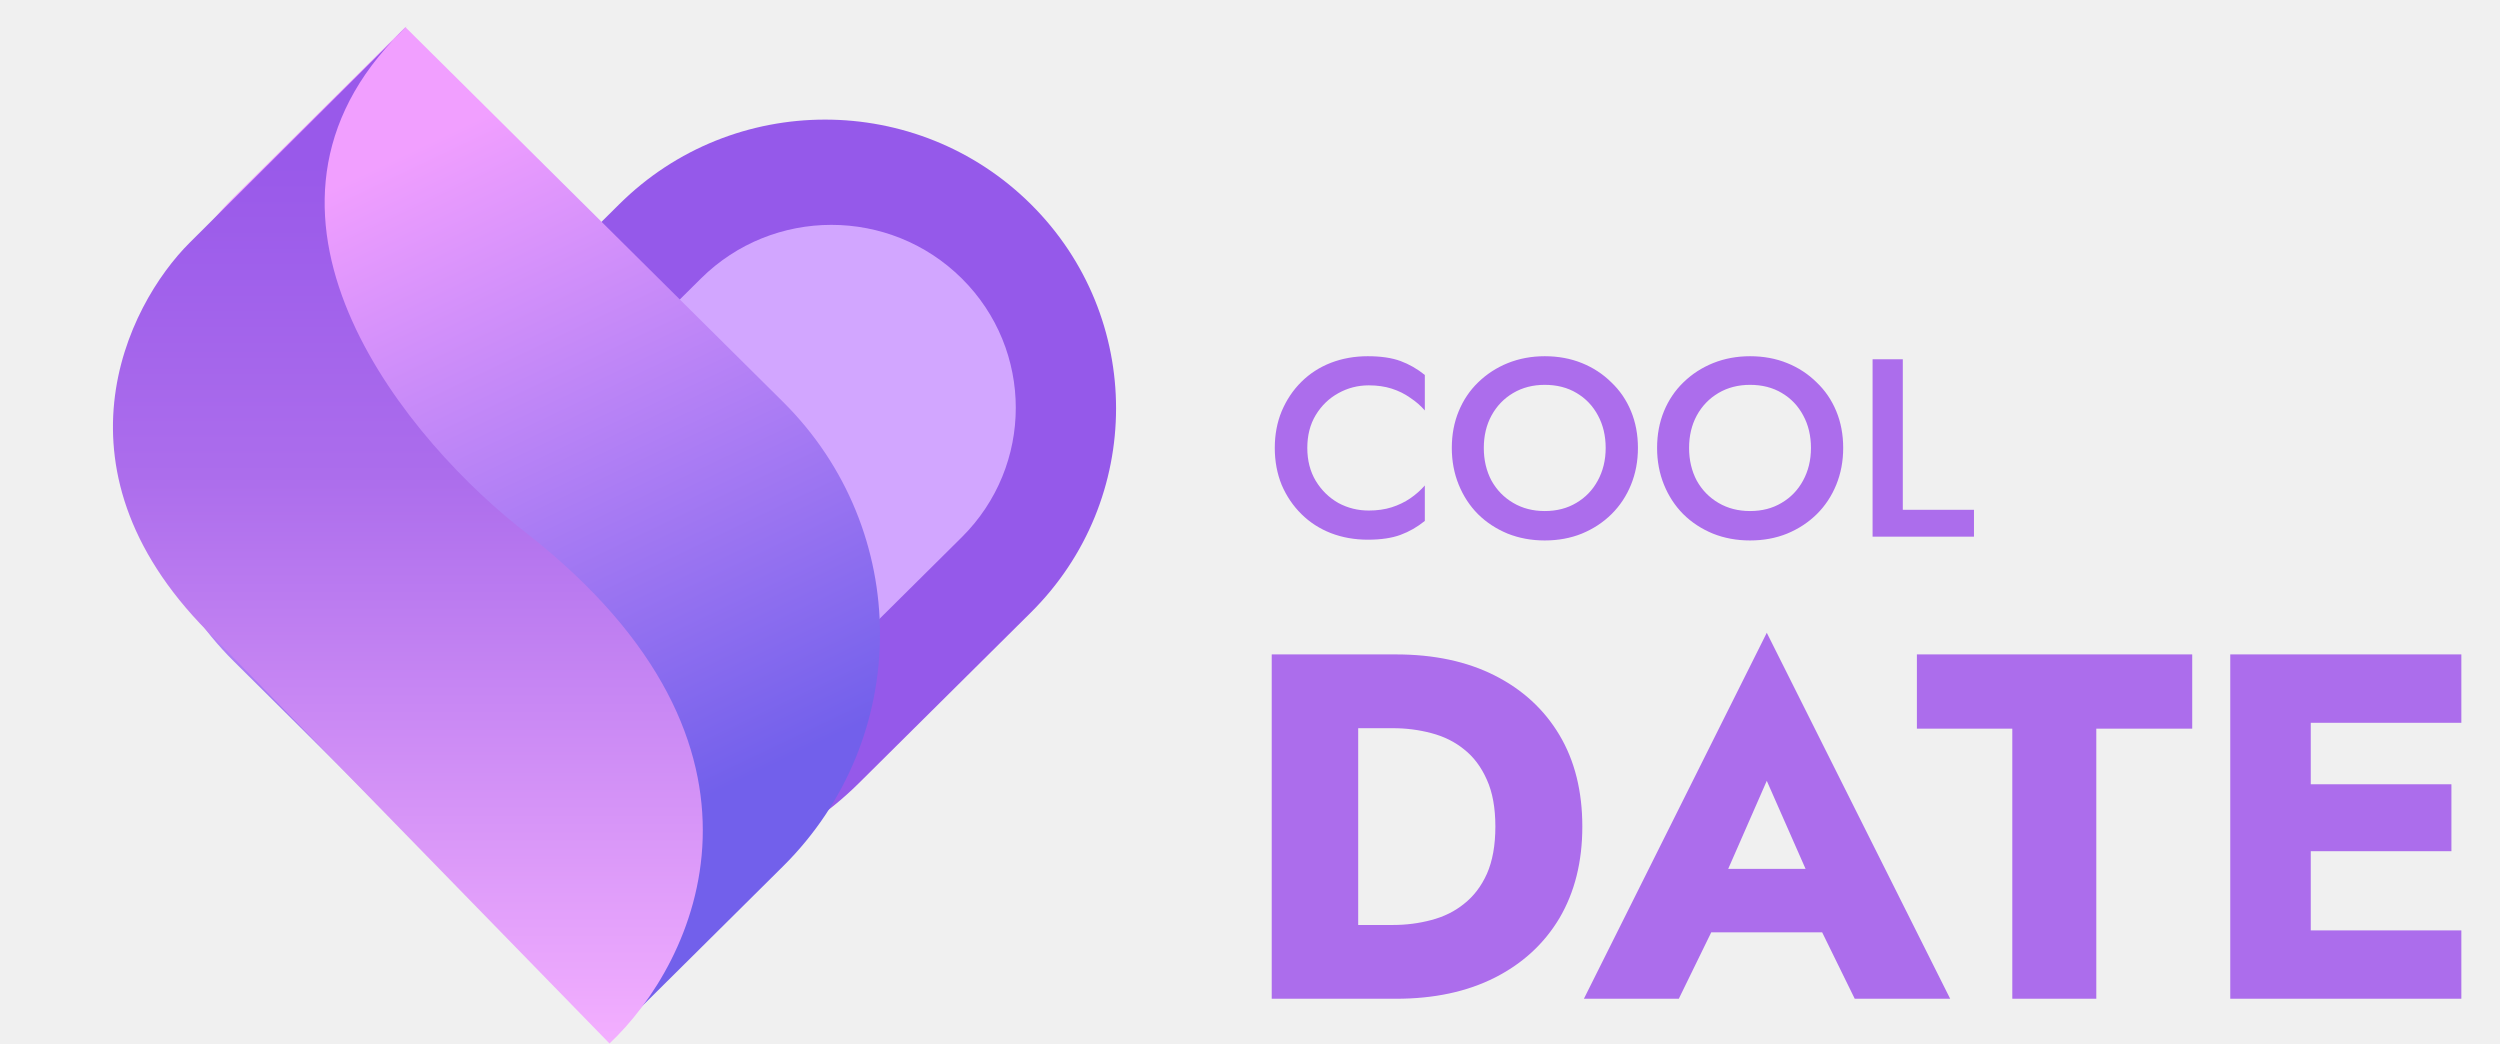
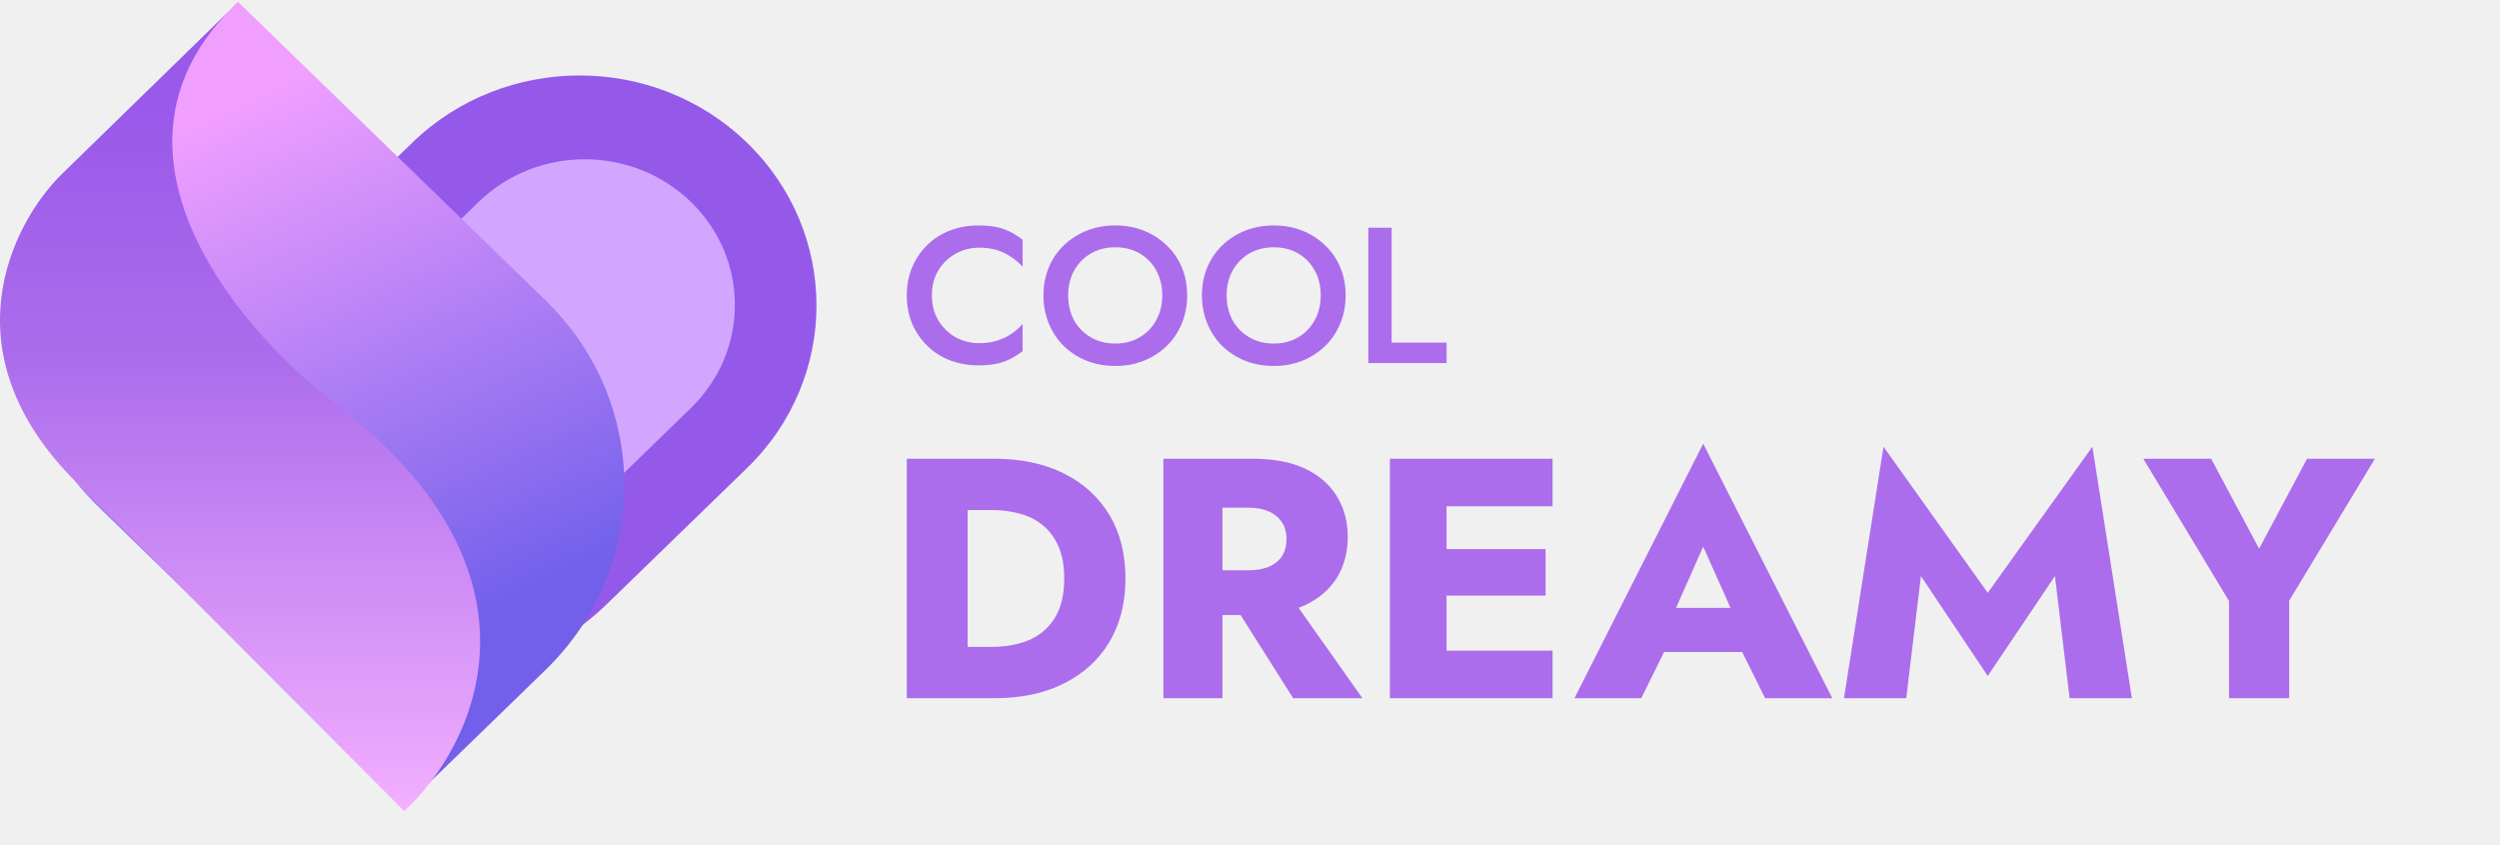
- <svg xmlns="http://www.w3.org/2000/svg" width="115" height="48" viewBox="0 0 115 48" fill="none">
-   <g clip-path="url(#clip0_4_963)">
-     <path d="M47.418 9.392C42.191 4.205 33.715 4.205 28.488 9.392L9.814 27.921L17.981 36.025C23.926 41.924 33.564 41.924 39.508 36.025L47.418 28.177C52.646 22.989 52.646 14.579 47.418 9.392Z" fill="#9559EA" />
-     <path d="M44.242 12.809C40.929 9.522 35.559 9.522 32.246 12.809L16.571 28.362L17.804 29.585C23.748 35.484 33.386 35.484 39.331 29.585L44.242 24.712C47.554 21.425 47.554 16.096 44.242 12.809Z" fill="#D2A6FF" />
-     <path d="M36.021 39.849C41.966 33.951 41.966 24.387 36.021 18.488L18.646 1.247L10.764 9.069C4.819 14.968 4.819 24.531 10.764 30.43L28.139 47.671L36.021 39.849Z" fill="url(#paint0_linear_4_963)" />
-     <path d="M28.037 48C31.988 44.286 36.769 34.4 24.278 24.572C18.837 20.4 10.237 10.166 18.1 1.825L18.784 1.143C18.543 1.369 18.315 1.596 18.1 1.825L8.728 11.161C5.822 14.053 1.985 21.747 9.891 29.383L28.037 48Z" fill="url(#paint1_linear_4_963)" />
-     <path d="M60.136 20.606C60.136 20.023 60.266 19.518 60.525 19.09C60.791 18.655 61.137 18.321 61.561 18.088C61.993 17.847 62.46 17.726 62.962 17.726C63.355 17.726 63.708 17.777 64.022 17.878C64.336 17.979 64.619 18.119 64.87 18.298C65.129 18.469 65.353 18.663 65.542 18.881V17.248C65.196 16.969 64.823 16.755 64.423 16.607C64.022 16.46 63.52 16.386 62.915 16.386C62.311 16.386 61.745 16.487 61.219 16.689C60.701 16.891 60.25 17.182 59.865 17.563C59.48 17.944 59.178 18.395 58.958 18.915C58.746 19.428 58.64 19.992 58.64 20.606C58.64 21.22 58.746 21.787 58.958 22.308C59.178 22.821 59.48 23.267 59.865 23.648C60.25 24.029 60.701 24.32 61.219 24.523C61.745 24.725 62.311 24.826 62.915 24.826C63.52 24.826 64.022 24.752 64.423 24.604C64.823 24.456 65.196 24.243 65.542 23.963V22.331C65.353 22.549 65.129 22.747 64.87 22.925C64.619 23.096 64.336 23.233 64.022 23.334C63.708 23.434 63.355 23.485 62.962 23.485C62.46 23.485 61.993 23.369 61.561 23.135C61.137 22.894 60.791 22.556 60.525 22.121C60.266 21.686 60.136 21.181 60.136 20.606ZM68.255 20.606C68.255 20.046 68.373 19.549 68.609 19.114C68.852 18.671 69.186 18.325 69.61 18.076C70.034 17.827 70.516 17.703 71.058 17.703C71.616 17.703 72.102 17.827 72.519 18.076C72.942 18.325 73.272 18.671 73.508 19.114C73.743 19.549 73.861 20.046 73.861 20.606C73.861 21.165 73.739 21.666 73.496 22.11C73.26 22.545 72.931 22.887 72.507 23.135C72.09 23.384 71.608 23.508 71.058 23.508C70.516 23.508 70.034 23.384 69.61 23.135C69.186 22.887 68.852 22.545 68.609 22.11C68.373 21.666 68.255 21.165 68.255 20.606ZM66.783 20.606C66.783 21.212 66.889 21.775 67.101 22.296C67.313 22.817 67.607 23.267 67.984 23.648C68.369 24.029 68.824 24.328 69.35 24.546C69.876 24.756 70.446 24.861 71.058 24.861C71.678 24.861 72.248 24.756 72.766 24.546C73.292 24.328 73.748 24.029 74.132 23.648C74.516 23.267 74.815 22.817 75.027 22.296C75.239 21.775 75.345 21.212 75.345 20.606C75.345 19.992 75.239 19.428 75.027 18.915C74.815 18.402 74.513 17.959 74.12 17.587C73.736 17.206 73.284 16.91 72.766 16.701C72.248 16.491 71.678 16.386 71.058 16.386C70.453 16.386 69.888 16.491 69.362 16.701C68.844 16.91 68.389 17.206 67.996 17.587C67.611 17.959 67.313 18.402 67.101 18.915C66.889 19.428 66.783 19.992 66.783 20.606ZM77.698 20.606C77.698 20.046 77.816 19.549 78.051 19.114C78.294 18.671 78.628 18.325 79.052 18.076C79.476 17.827 79.959 17.703 80.501 17.703C81.058 17.703 81.545 17.827 81.961 18.076C82.385 18.325 82.715 18.671 82.95 19.114C83.186 19.549 83.304 20.046 83.304 20.606C83.304 21.165 83.182 21.666 82.939 22.11C82.703 22.545 82.373 22.887 81.949 23.135C81.533 23.384 81.05 23.508 80.501 23.508C79.959 23.508 79.476 23.384 79.052 23.135C78.628 22.887 78.294 22.545 78.051 22.11C77.816 21.666 77.698 21.165 77.698 20.606ZM76.226 20.606C76.226 21.212 76.332 21.775 76.543 22.296C76.755 22.817 77.05 23.267 77.427 23.648C77.811 24.029 78.266 24.328 78.793 24.546C79.319 24.756 79.888 24.861 80.501 24.861C81.121 24.861 81.69 24.756 82.208 24.546C82.734 24.328 83.189 24.029 83.575 23.648C83.959 23.267 84.257 22.817 84.469 22.296C84.681 21.775 84.787 21.212 84.787 20.606C84.787 19.992 84.681 19.428 84.469 18.915C84.257 18.402 83.955 17.959 83.563 17.587C83.177 17.206 82.727 16.91 82.208 16.701C81.69 16.491 81.121 16.386 80.501 16.386C79.896 16.386 79.331 16.491 78.805 16.701C78.287 16.91 77.831 17.206 77.439 17.587C77.053 17.959 76.755 18.402 76.543 18.915C76.332 19.428 76.226 19.992 76.226 20.606ZM86.139 16.526V24.686H90.803V23.45H87.529V16.526H86.139Z" fill="#AC6DEC" />
-     <path d="M58.499 30.103V45.943H62.477V30.103H58.499ZM64.214 45.943C65.967 45.943 67.484 45.618 68.764 44.97C70.044 44.321 71.035 43.408 71.736 42.232C72.437 41.04 72.787 39.637 72.787 38.023C72.787 36.394 72.437 34.991 71.736 33.814C71.035 32.637 70.044 31.725 68.764 31.076C67.484 30.427 65.967 30.103 64.214 30.103H61.059V33.497H64.077C64.687 33.497 65.274 33.573 65.838 33.723C66.417 33.874 66.92 34.123 67.346 34.47C67.788 34.817 68.139 35.285 68.398 35.873C68.657 36.446 68.787 37.163 68.787 38.023C68.787 38.883 68.657 39.607 68.398 40.195C68.139 40.769 67.788 41.229 67.346 41.576C66.92 41.922 66.417 42.171 65.838 42.322C65.274 42.473 64.687 42.549 64.077 42.549H61.059V45.943H64.214ZM77.088 42.888H85.547L85.295 39.969H77.362L77.088 42.888ZM81.272 35.918L83.535 41.055L83.398 42.028L85.318 45.943H89.708L81.272 29.107L72.859 45.943H77.225L79.214 41.87L79.031 41.032L81.272 35.918ZM88.177 33.52H92.566V45.943H96.43V33.52H100.842V30.103H88.177V33.52ZM105.152 45.943H113.222V42.797H105.152V45.943ZM105.152 33.248H113.222V30.103H105.152V33.248ZM105.152 39.154H112.765V36.077H105.152V39.154ZM102.592 30.103V45.943H106.295V30.103H102.592Z" fill="#AC6DEC" />
-   </g>
+ <svg xmlns="http://www.w3.org/2000/svg" width="145" height="49" viewBox="0 0 145 49" fill="none">
+   <path d="M43.35 8.283C37.983 3.075 29.281 3.075 23.914 8.283L4.742 26.885L13.127 35.021C19.23 40.943 29.126 40.943 35.229 35.021L43.35 27.142C48.717 21.934 48.717 13.491 43.35 8.283Z" fill="#9559EA" />
+   <path d="M40.089 11.713C36.688 8.413 31.173 8.413 27.772 11.713L11.679 27.328L12.944 28.556C19.048 34.478 28.943 34.478 35.047 28.556L40.089 23.664C43.49 20.364 43.49 15.013 40.089 11.713Z" fill="#D2A6FF" />
+   <path d="M31.649 38.861C37.752 32.939 37.752 23.337 31.649 17.415L13.809 0.106L5.851 8.167C-0.252 14.089 -0.387 23.482 5.716 29.404L23.555 46.713L31.649 38.861Z" fill="url(#paint0_linear_1044_995)" />
+   <path d="M23.451 47.043C27.508 43.314 32.416 33.389 19.592 23.521C14.006 19.334 5.176 9.059 13.249 0.685L13.951 0C13.704 0.227 13.47 0.455 13.249 0.685L3.627 10.057C0.643 12.961 -3.296 20.685 4.82 28.352L23.451 47.043Z" fill="url(#paint1_linear_1044_995)" />
+   <path d="M54.071 17.134C54.071 17.687 54.197 18.173 54.45 18.591C54.709 19.01 55.046 19.335 55.459 19.567C55.879 19.791 56.334 19.903 56.824 19.903C57.206 19.903 57.55 19.855 57.856 19.757C58.162 19.66 58.437 19.529 58.682 19.365C58.934 19.193 59.152 19.002 59.336 18.793V20.363C58.999 20.632 58.636 20.837 58.246 20.979C57.856 21.121 57.367 21.192 56.778 21.192C56.189 21.192 55.639 21.095 55.126 20.901C54.621 20.706 54.182 20.426 53.807 20.06C53.432 19.694 53.138 19.264 52.924 18.771C52.717 18.27 52.614 17.724 52.614 17.134C52.614 16.543 52.717 16.002 52.924 15.508C53.138 15.007 53.432 14.574 53.807 14.208C54.182 13.841 54.621 13.561 55.126 13.367C55.639 13.172 56.189 13.075 56.778 13.075C57.367 13.075 57.856 13.146 58.246 13.288C58.636 13.43 58.999 13.636 59.336 13.905V15.475C59.152 15.265 58.934 15.078 58.682 14.914C58.437 14.742 58.162 14.607 57.856 14.51C57.55 14.413 57.206 14.365 56.824 14.365C56.334 14.365 55.879 14.48 55.459 14.712C55.046 14.936 54.709 15.258 54.45 15.676C54.197 16.087 54.071 16.573 54.071 17.134ZM61.978 17.134C61.978 17.672 62.093 18.154 62.322 18.58C62.559 18.999 62.884 19.328 63.297 19.567C63.71 19.806 64.18 19.925 64.708 19.925C65.243 19.925 65.714 19.806 66.119 19.567C66.532 19.328 66.853 18.999 67.082 18.58C67.319 18.154 67.438 17.672 67.438 17.134C67.438 16.596 67.323 16.117 67.094 15.699C66.864 15.273 66.543 14.94 66.13 14.701C65.725 14.462 65.251 14.342 64.708 14.342C64.18 14.342 63.71 14.462 63.297 14.701C62.884 14.94 62.559 15.273 62.322 15.699C62.093 16.117 61.978 16.596 61.978 17.134ZM60.544 17.134C60.544 16.543 60.648 16.002 60.854 15.508C61.061 15.015 61.351 14.589 61.726 14.23C62.108 13.864 62.552 13.58 63.056 13.378C63.569 13.176 64.119 13.075 64.708 13.075C65.312 13.075 65.866 13.176 66.371 13.378C66.876 13.58 67.316 13.864 67.69 14.23C68.073 14.589 68.367 15.015 68.573 15.508C68.78 16.002 68.883 16.543 68.883 17.134C68.883 17.717 68.78 18.259 68.573 18.759C68.367 19.26 68.076 19.694 67.702 20.06C67.327 20.426 66.883 20.714 66.371 20.923C65.866 21.125 65.312 21.226 64.708 21.226C64.112 21.226 63.557 21.125 63.045 20.923C62.533 20.714 62.089 20.426 61.715 20.06C61.347 19.694 61.061 19.26 60.854 18.759C60.648 18.259 60.544 17.717 60.544 17.134ZM71.174 17.134C71.174 17.672 71.289 18.154 71.518 18.58C71.755 18.999 72.08 19.328 72.493 19.567C72.906 19.806 73.376 19.925 73.904 19.925C74.439 19.925 74.909 19.806 75.315 19.567C75.728 19.328 76.049 18.999 76.278 18.58C76.515 18.154 76.634 17.672 76.634 17.134C76.634 16.596 76.519 16.117 76.289 15.699C76.06 15.273 75.739 14.94 75.326 14.701C74.921 14.462 74.447 14.342 73.904 14.342C73.376 14.342 72.906 14.462 72.493 14.701C72.08 14.94 71.755 15.273 71.518 15.699C71.289 16.117 71.174 16.596 71.174 17.134ZM69.74 17.134C69.74 16.543 69.844 16.002 70.05 15.508C70.257 15.015 70.547 14.589 70.921 14.23C71.304 13.864 71.748 13.58 72.252 13.378C72.765 13.176 73.315 13.075 73.904 13.075C74.508 13.075 75.062 13.176 75.567 13.378C76.072 13.58 76.511 13.864 76.886 14.23C77.268 14.589 77.562 15.015 77.769 15.508C77.976 16.002 78.079 16.543 78.079 17.134C78.079 17.717 77.976 18.259 77.769 18.759C77.562 19.26 77.272 19.694 76.898 20.06C76.523 20.426 76.079 20.714 75.567 20.923C75.062 21.125 74.508 21.226 73.904 21.226C73.307 21.226 72.753 21.125 72.241 20.923C71.729 20.714 71.285 20.426 70.91 20.06C70.543 19.694 70.257 19.26 70.05 18.759C69.844 18.259 69.74 17.717 69.74 17.134ZM79.395 13.21H80.748V19.869H83.937V21.058H79.395V13.21Z" fill="#AC6DEC" />
+   <path d="M52.614 26.606H56.147V40.496H52.614V26.606ZM57.689 40.496H54.888V37.519H57.568C58.109 37.519 58.63 37.453 59.131 37.321C59.645 37.189 60.091 36.97 60.47 36.666C60.863 36.362 61.174 35.958 61.404 35.456C61.634 34.94 61.749 34.305 61.749 33.551C61.749 32.797 61.634 32.168 61.404 31.666C61.174 31.15 60.863 30.74 60.47 30.436C60.091 30.131 59.645 29.913 59.131 29.781C58.63 29.648 58.109 29.582 57.568 29.582H54.888V26.606H57.689C59.246 26.606 60.592 26.89 61.729 27.459C62.866 28.028 63.745 28.828 64.368 29.86C64.991 30.892 65.302 32.122 65.302 33.551C65.302 34.966 64.991 36.197 64.368 37.242C63.745 38.273 62.866 39.074 61.729 39.643C60.592 40.211 59.246 40.496 57.689 40.496ZM71.055 34.206H74.607L79.053 40.496H75.034L71.055 34.206ZM67.502 26.606H70.933V40.496H67.502V26.606ZM69.654 29.443V26.606H72.679C73.897 26.606 74.912 26.798 75.724 27.181C76.536 27.565 77.152 28.101 77.571 28.788C77.99 29.463 78.201 30.25 78.201 31.15C78.201 32.036 77.99 32.823 77.571 33.511C77.152 34.186 76.536 34.715 75.724 35.099C74.912 35.482 73.897 35.674 72.679 35.674H69.654V33.075H72.435C72.895 33.075 73.288 33.008 73.613 32.876C73.951 32.731 74.208 32.526 74.384 32.261C74.56 31.983 74.648 31.652 74.648 31.269C74.648 30.885 74.56 30.561 74.384 30.297C74.208 30.019 73.951 29.807 73.613 29.662C73.288 29.516 72.895 29.443 72.435 29.443H69.654ZM82.919 40.496V37.738H90.085V40.496H82.919ZM82.919 29.364V26.606H90.085V29.364H82.919ZM82.919 34.543V31.844H89.679V34.543H82.919ZM80.646 26.606H83.934V40.496H80.646V26.606ZM95.11 37.817L95.354 35.257H102.398L102.621 37.817H95.11ZM98.825 31.705L96.836 36.19L96.998 36.924L95.232 40.496H91.355L98.825 25.733L106.316 40.496H102.418L100.713 37.063L100.835 36.21L98.825 31.705ZM111.459 33.412L110.606 40.496H106.993L109.287 25.911L115.336 34.384L121.406 25.911L123.7 40.496H120.086L119.234 33.412L115.336 39.206L111.459 33.412ZM133.862 26.606H137.801L132.827 34.841V40.496H129.335V34.86L124.362 26.606H128.3L131.081 31.825L133.862 26.606Z" fill="#AC6DEC" />
  <defs>
-     <linearGradient id="paint0_linear_4_963" x1="21.36" y1="5.714" x2="35.482" y2="35.291" gradientUnits="userSpaceOnUse">
+     <linearGradient id="paint0_linear_1044_995" x1="16.596" y1="4.591" x2="30.573" y2="34.528" gradientUnits="userSpaceOnUse">
      <stop stop-color="#F19FFF" />
      <stop offset="1" stop-color="#7260EB" />
    </linearGradient>
-     <linearGradient id="paint1_linear_4_963" x1="18.763" y1="1.143" x2="18.763" y2="48" gradientUnits="userSpaceOnUse">
+     <linearGradient id="paint1_linear_1044_995" x1="13.929" y1="0" x2="13.929" y2="47.043" gradientUnits="userSpaceOnUse">
      <stop offset="0.135" stop-color="#9959EA" />
      <stop offset="0.443" stop-color="#AC6DEC" />
      <stop offset="1" stop-color="#F3AFFF" />
    </linearGradient>
-     <clipPath id="clip0_4_963">
-       <rect width="115" height="48" fill="white" />
-     </clipPath>
  </defs>
</svg>
